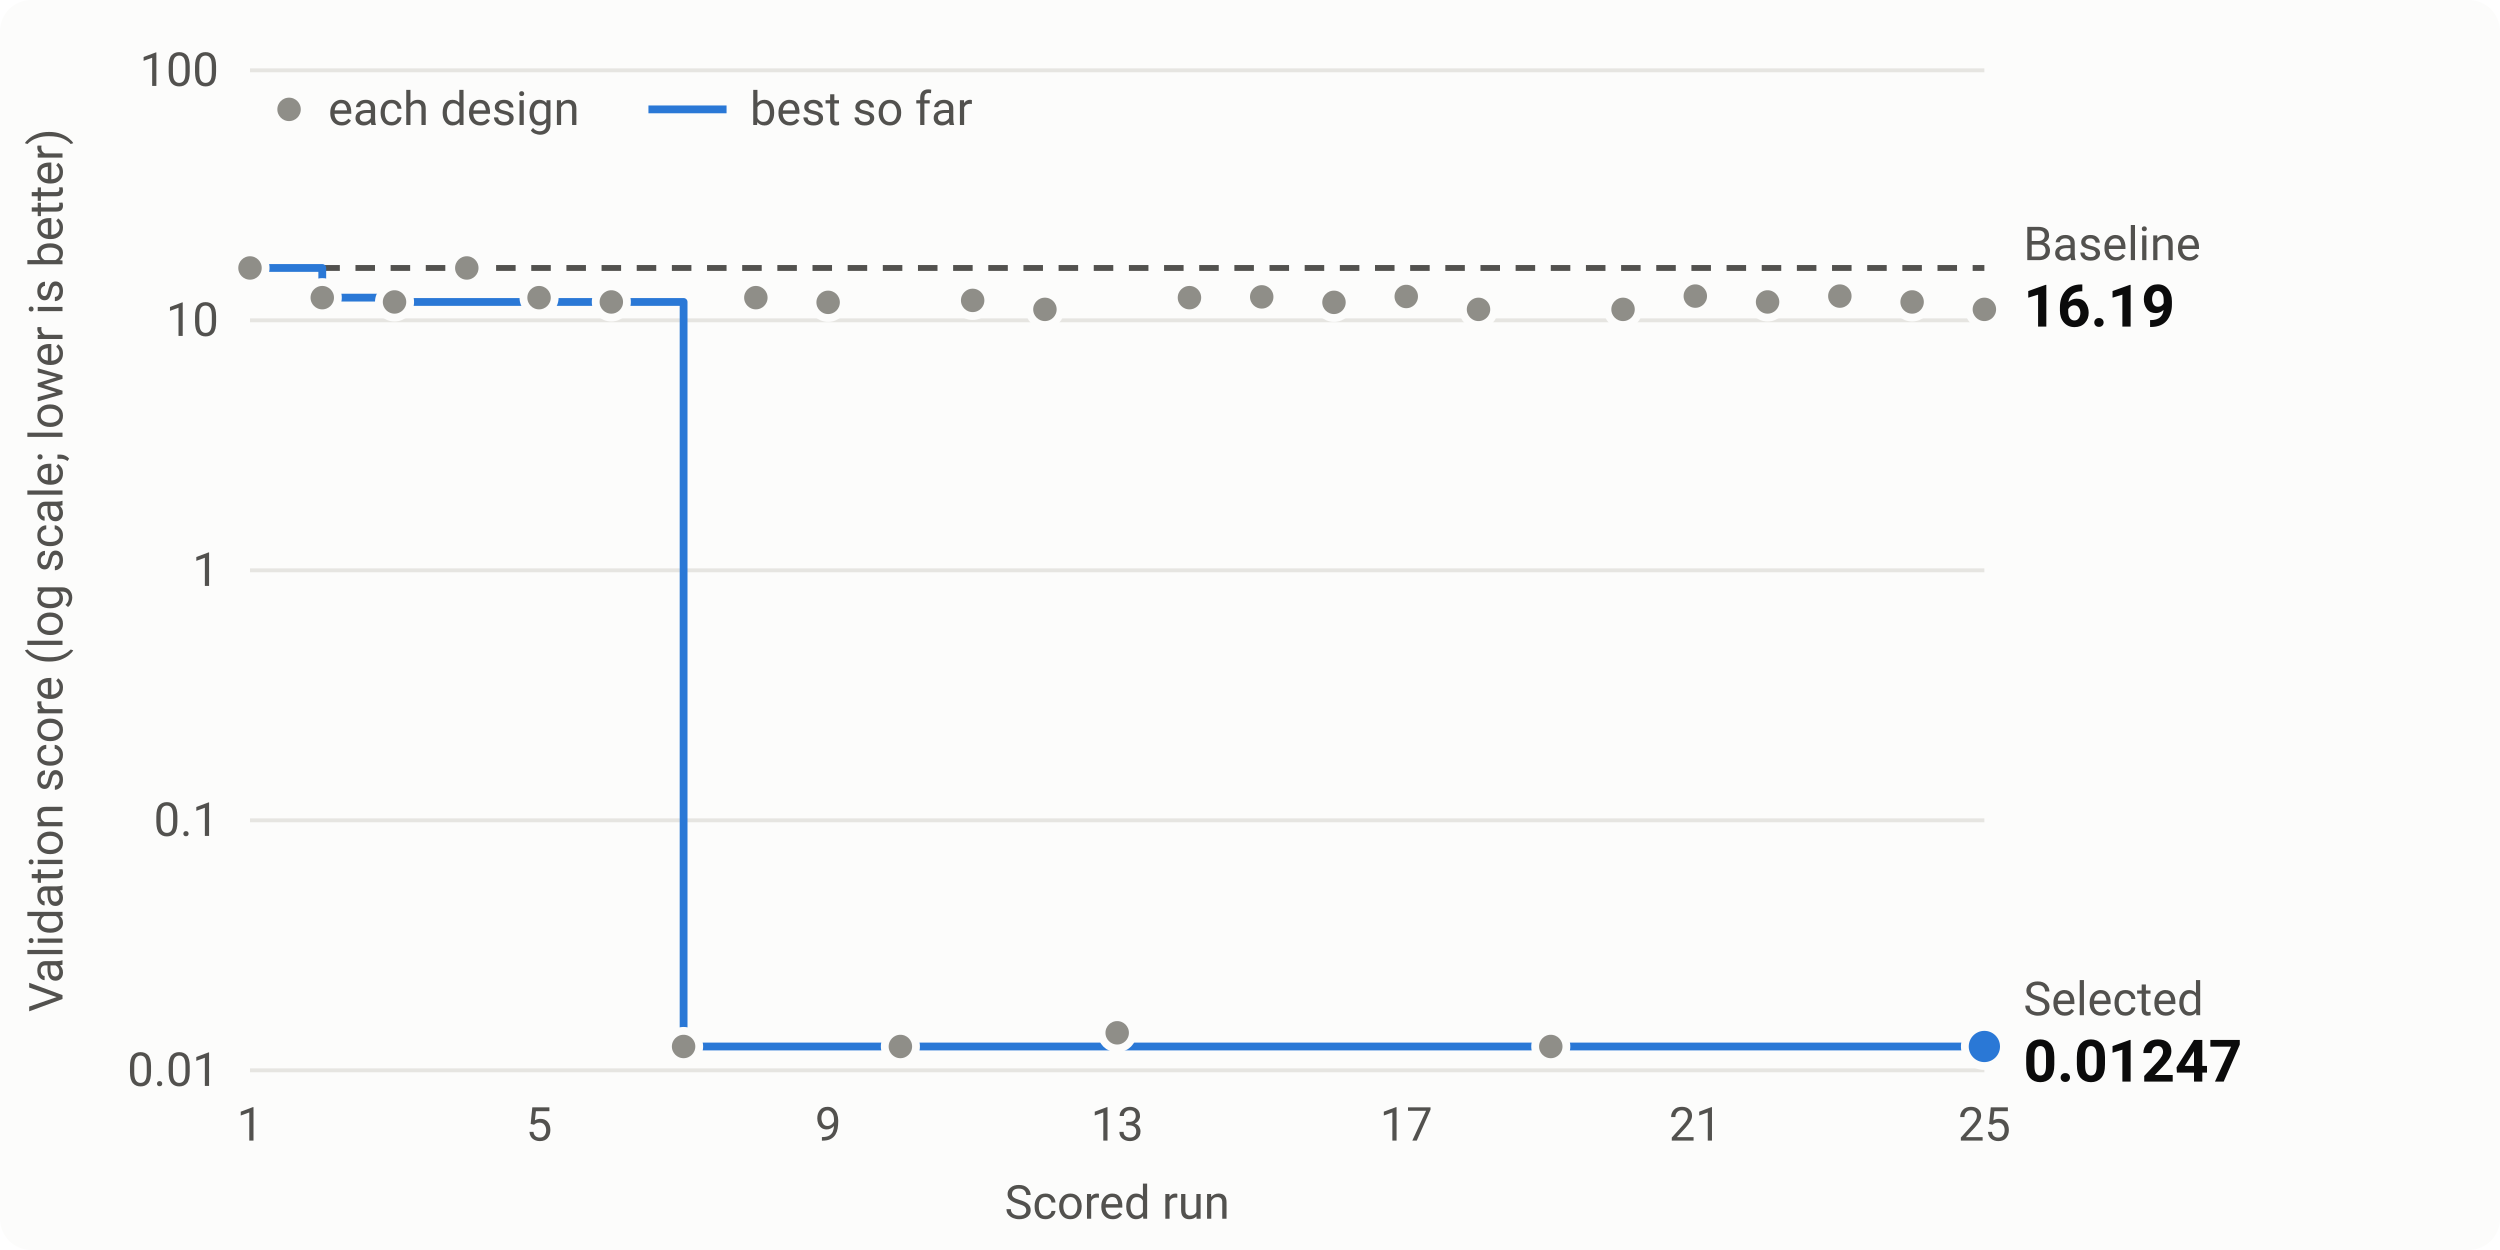
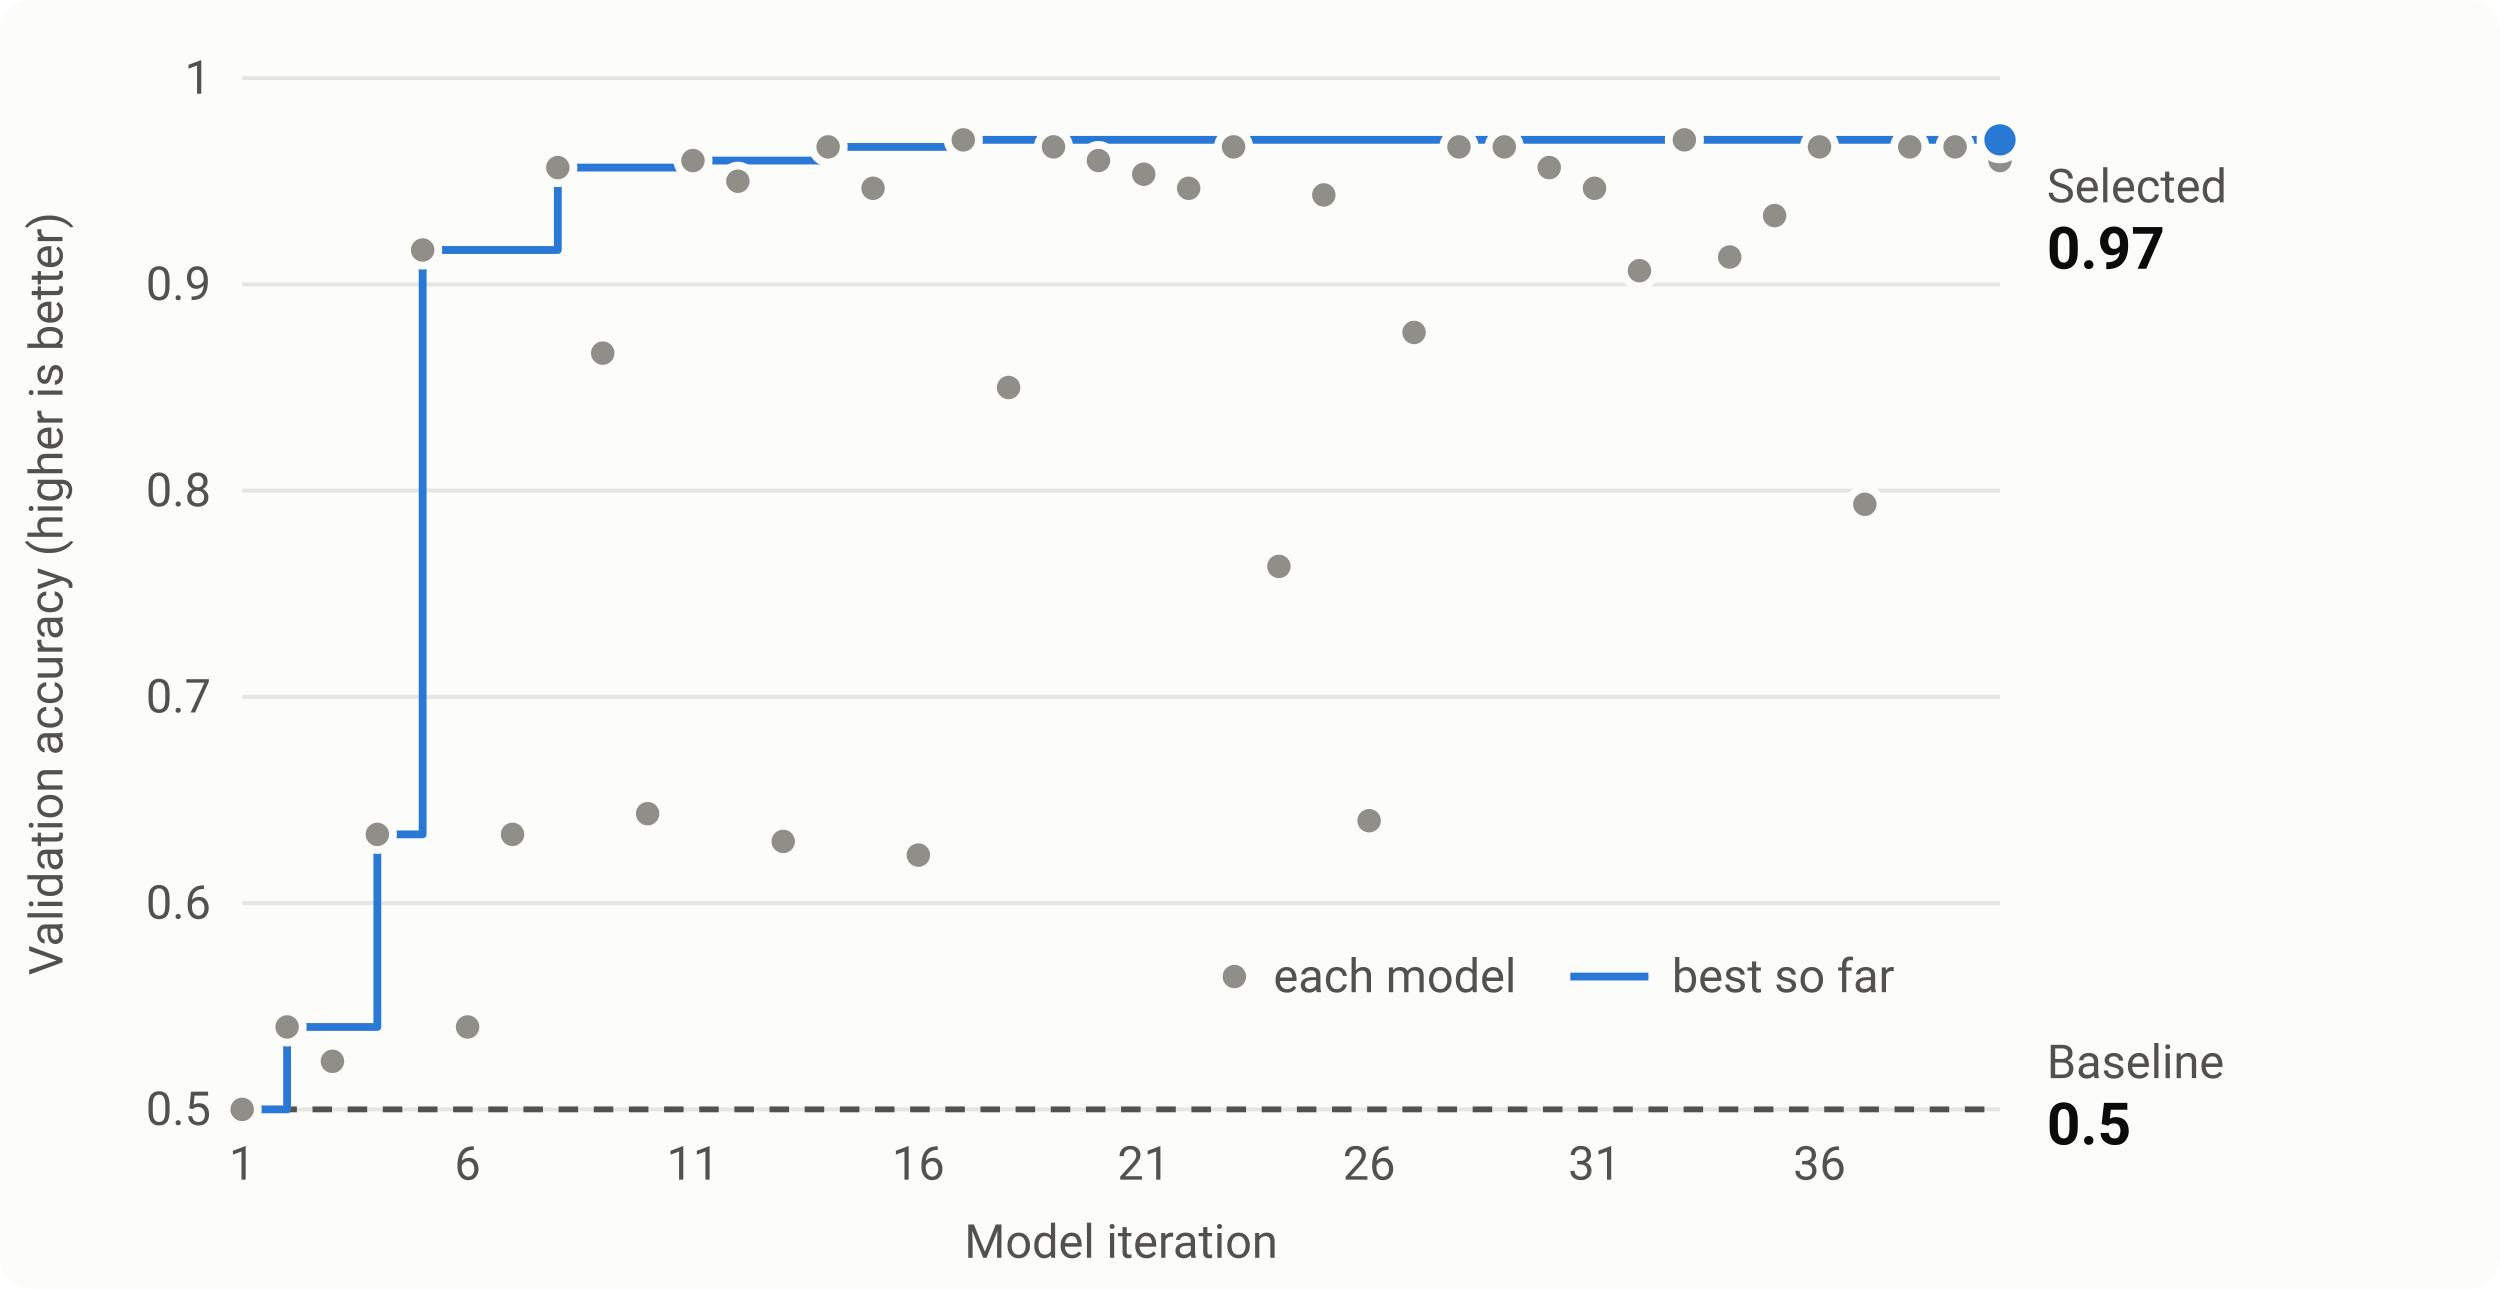
- <svg xmlns="http://www.w3.org/2000/svg" viewBox="0 0 640 320" role="img" aria-label="Validation score of each design in the CPU demo, and the best so far, over 25 scored runs">
-   <rect width="640" height="320" rx="8" fill="#fcfcfb" />
-   <line x1="64" y1="274.0" x2="508" y2="274.0" stroke="#e6e5e1" stroke-width="1" />
-   <text x="56" y="278.0" text-anchor="end" font-size="12" font-family="ui-sans-serif, system-ui, -apple-system, Segoe UI, Roboto, sans-serif" fill="#52514e">0.01</text>
-   <line x1="64" y1="210.0" x2="508" y2="210.0" stroke="#e6e5e1" stroke-width="1" />
-   <text x="56" y="214.0" text-anchor="end" font-size="12" font-family="ui-sans-serif, system-ui, -apple-system, Segoe UI, Roboto, sans-serif" fill="#52514e">0.1</text>
-   <line x1="64" y1="146.0" x2="508" y2="146.0" stroke="#e6e5e1" stroke-width="1" />
-   <text x="56" y="150.0" text-anchor="end" font-size="12" font-family="ui-sans-serif, system-ui, -apple-system, Segoe UI, Roboto, sans-serif" fill="#52514e">1</text>
-   <line x1="64" y1="82.0" x2="508" y2="82.0" stroke="#e6e5e1" stroke-width="1" />
-   <text x="56" y="86.0" text-anchor="end" font-size="12" font-family="ui-sans-serif, system-ui, -apple-system, Segoe UI, Roboto, sans-serif" fill="#52514e">10</text>
-   <line x1="64" y1="18.0" x2="508" y2="18.0" stroke="#e6e5e1" stroke-width="1" />
-   <text x="56" y="22.0" text-anchor="end" font-size="12" font-family="ui-sans-serif, system-ui, -apple-system, Segoe UI, Roboto, sans-serif" fill="#52514e">100</text>
-   <text x="64.0" y="292" text-anchor="middle" font-size="12" font-family="ui-sans-serif, system-ui, -apple-system, Segoe UI, Roboto, sans-serif" fill="#52514e">1</text>
-   <text x="138.0" y="292" text-anchor="middle" font-size="12" font-family="ui-sans-serif, system-ui, -apple-system, Segoe UI, Roboto, sans-serif" fill="#52514e">5</text>
-   <text x="212.0" y="292" text-anchor="middle" font-size="12" font-family="ui-sans-serif, system-ui, -apple-system, Segoe UI, Roboto, sans-serif" fill="#52514e">9</text>
-   <text x="286.0" y="292" text-anchor="middle" font-size="12" font-family="ui-sans-serif, system-ui, -apple-system, Segoe UI, Roboto, sans-serif" fill="#52514e">13</text>
-   <text x="360.0" y="292" text-anchor="middle" font-size="12" font-family="ui-sans-serif, system-ui, -apple-system, Segoe UI, Roboto, sans-serif" fill="#52514e">17</text>
-   <text x="434.0" y="292" text-anchor="middle" font-size="12" font-family="ui-sans-serif, system-ui, -apple-system, Segoe UI, Roboto, sans-serif" fill="#52514e">21</text>
-   <text x="508.0" y="292" text-anchor="middle" font-size="12" font-family="ui-sans-serif, system-ui, -apple-system, Segoe UI, Roboto, sans-serif" fill="#52514e">25</text>
-   <text x="286.0" y="312" text-anchor="middle" font-size="12" font-family="ui-sans-serif, system-ui, -apple-system, Segoe UI, Roboto, sans-serif" fill="#52514e">Scored run</text>
-   <text transform="translate(16 146.0) rotate(-90)" text-anchor="middle" font-size="12" font-family="ui-sans-serif, system-ui, -apple-system, Segoe UI, Roboto, sans-serif" fill="#52514e">Validation score (log scale; lower is better)</text>
-   <line x1="64" y1="68.6" x2="508" y2="68.6" stroke="#52514e" stroke-width="1.5" stroke-dasharray="5 4" />
-   <text x="518" y="66.6" font-size="12" font-family="ui-sans-serif, system-ui, -apple-system, Segoe UI, Roboto, sans-serif" fill="#52514e">Baseline</text>
-   <text x="518" y="83.6" font-size="15" font-weight="600" font-family="ui-sans-serif, system-ui, -apple-system, Segoe UI, Roboto, sans-serif" fill="#0b0b0b">16.19</text>
-   <path d="M64.0 68.6 H82.5 V76.2 H101.0 V77.3 H156.5 V77.3 H175.0 V267.9 H230.5 V267.9 H508.0" fill="none" stroke="#2a78d6" stroke-width="2" stroke-linejoin="round" />
-   <circle cx="64.0" cy="68.6" r="4" fill="#8f8e88" stroke="#fcfcfb" stroke-width="2" />
-   <circle cx="82.5" cy="76.2" r="4" fill="#8f8e88" stroke="#fcfcfb" stroke-width="2" />
-   <circle cx="101.0" cy="77.3" r="4" fill="#8f8e88" stroke="#fcfcfb" stroke-width="2" />
-   <circle cx="119.5" cy="68.6" r="4" fill="#8f8e88" stroke="#fcfcfb" stroke-width="2" />
-   <circle cx="138.0" cy="76.2" r="4" fill="#8f8e88" stroke="#fcfcfb" stroke-width="2" />
-   <circle cx="156.5" cy="77.3" r="4" fill="#8f8e88" stroke="#fcfcfb" stroke-width="2" />
-   <circle cx="175.0" cy="267.9" r="4" fill="#8f8e88" stroke="#fcfcfb" stroke-width="2" />
-   <circle cx="193.5" cy="76.2" r="4" fill="#8f8e88" stroke="#fcfcfb" stroke-width="2" />
-   <circle cx="212.0" cy="77.4" r="4" fill="#8f8e88" stroke="#fcfcfb" stroke-width="2" />
-   <circle cx="230.5" cy="267.9" r="4" fill="#8f8e88" stroke="#fcfcfb" stroke-width="2" />
-   <circle cx="249.0" cy="76.9" r="4" fill="#8f8e88" stroke="#fcfcfb" stroke-width="2" />
-   <circle cx="267.5" cy="79.2" r="4" fill="#8f8e88" stroke="#fcfcfb" stroke-width="2" />
-   <circle cx="286.0" cy="264.4" r="4" fill="#8f8e88" stroke="#fcfcfb" stroke-width="2" />
-   <circle cx="304.5" cy="76.2" r="4" fill="#8f8e88" stroke="#fcfcfb" stroke-width="2" />
-   <circle cx="323.0" cy="76.0" r="4" fill="#8f8e88" stroke="#fcfcfb" stroke-width="2" />
-   <circle cx="341.5" cy="77.4" r="4" fill="#8f8e88" stroke="#fcfcfb" stroke-width="2" />
-   <circle cx="360.0" cy="75.9" r="4" fill="#8f8e88" stroke="#fcfcfb" stroke-width="2" />
-   <circle cx="378.5" cy="79.2" r="4" fill="#8f8e88" stroke="#fcfcfb" stroke-width="2" />
-   <circle cx="397.0" cy="267.9" r="4" fill="#8f8e88" stroke="#fcfcfb" stroke-width="2" />
-   <circle cx="415.5" cy="79.2" r="4" fill="#8f8e88" stroke="#fcfcfb" stroke-width="2" />
-   <circle cx="434.0" cy="75.8" r="4" fill="#8f8e88" stroke="#fcfcfb" stroke-width="2" />
-   <circle cx="452.5" cy="77.3" r="4" fill="#8f8e88" stroke="#fcfcfb" stroke-width="2" />
-   <circle cx="471.0" cy="75.8" r="4" fill="#8f8e88" stroke="#fcfcfb" stroke-width="2" />
-   <circle cx="489.5" cy="77.3" r="4" fill="#8f8e88" stroke="#fcfcfb" stroke-width="2" />
-   <circle cx="508.0" cy="79.2" r="4" fill="#8f8e88" stroke="#fcfcfb" stroke-width="2" />
-   <circle cx="508.0" cy="267.9" r="5" fill="#2a78d6" stroke="#fcfcfb" stroke-width="2" />
-   <text x="518" y="259.9" font-size="12" font-family="ui-sans-serif, system-ui, -apple-system, Segoe UI, Roboto, sans-serif" fill="#52514e">Selected</text>
-   <text x="518" y="276.9" font-size="15" font-weight="600" font-family="ui-sans-serif, system-ui, -apple-system, Segoe UI, Roboto, sans-serif" fill="#0b0b0b">0.01247</text>
-   <circle cx="74" cy="28" r="4" fill="#8f8e88" stroke="#fcfcfb" stroke-width="2" />
-   <text x="84" y="32" font-size="12" font-family="ui-sans-serif, system-ui, -apple-system, Segoe UI, Roboto, sans-serif" fill="#52514e">each design</text>
-   <line x1="166" y1="28" x2="186" y2="28" stroke="#2a78d6" stroke-width="2" />
-   <text x="192" y="32" font-size="12" font-family="ui-sans-serif, system-ui, -apple-system, Segoe UI, Roboto, sans-serif" fill="#52514e">best so far</text>
+ <svg xmlns="http://www.w3.org/2000/svg" viewBox="0 0 640 330" role="img" aria-label="The validation accuracy of each model in the built-in example, and the best so far, over 40 models">
+   <rect width="640" height="330" rx="8" fill="#fcfcfb" />
+   <line x1="62" y1="284.0" x2="512" y2="284.0" stroke="#e6e5e1" stroke-width="1" />
+   <text x="54" y="288.0" text-anchor="end" font-size="12" font-family="ui-sans-serif, system-ui, -apple-system, Segoe UI, Roboto, sans-serif" fill="#52514e">0.5</text>
+   <line x1="62" y1="231.2" x2="512" y2="231.2" stroke="#e6e5e1" stroke-width="1" />
+   <text x="54" y="235.2" text-anchor="end" font-size="12" font-family="ui-sans-serif, system-ui, -apple-system, Segoe UI, Roboto, sans-serif" fill="#52514e">0.6</text>
+   <line x1="62" y1="178.4" x2="512" y2="178.4" stroke="#e6e5e1" stroke-width="1" />
+   <text x="54" y="182.4" text-anchor="end" font-size="12" font-family="ui-sans-serif, system-ui, -apple-system, Segoe UI, Roboto, sans-serif" fill="#52514e">0.7</text>
+   <line x1="62" y1="125.6" x2="512" y2="125.6" stroke="#e6e5e1" stroke-width="1" />
+   <text x="54" y="129.6" text-anchor="end" font-size="12" font-family="ui-sans-serif, system-ui, -apple-system, Segoe UI, Roboto, sans-serif" fill="#52514e">0.8</text>
+   <line x1="62" y1="72.8" x2="512" y2="72.8" stroke="#e6e5e1" stroke-width="1" />
+   <text x="54" y="76.8" text-anchor="end" font-size="12" font-family="ui-sans-serif, system-ui, -apple-system, Segoe UI, Roboto, sans-serif" fill="#52514e">0.9</text>
+   <line x1="62" y1="20.0" x2="512" y2="20.0" stroke="#e6e5e1" stroke-width="1" />
+   <text x="54" y="24.0" text-anchor="end" font-size="12" font-family="ui-sans-serif, system-ui, -apple-system, Segoe UI, Roboto, sans-serif" fill="#52514e">1</text>
+   <text x="62.0" y="302" text-anchor="middle" font-size="12" font-family="ui-sans-serif, system-ui, -apple-system, Segoe UI, Roboto, sans-serif" fill="#52514e">1</text>
+   <text x="119.7" y="302" text-anchor="middle" font-size="12" font-family="ui-sans-serif, system-ui, -apple-system, Segoe UI, Roboto, sans-serif" fill="#52514e">6</text>
+   <text x="177.4" y="302" text-anchor="middle" font-size="12" font-family="ui-sans-serif, system-ui, -apple-system, Segoe UI, Roboto, sans-serif" fill="#52514e">11</text>
+   <text x="235.1" y="302" text-anchor="middle" font-size="12" font-family="ui-sans-serif, system-ui, -apple-system, Segoe UI, Roboto, sans-serif" fill="#52514e">16</text>
+   <text x="292.8" y="302" text-anchor="middle" font-size="12" font-family="ui-sans-serif, system-ui, -apple-system, Segoe UI, Roboto, sans-serif" fill="#52514e">21</text>
+   <text x="350.5" y="302" text-anchor="middle" font-size="12" font-family="ui-sans-serif, system-ui, -apple-system, Segoe UI, Roboto, sans-serif" fill="#52514e">26</text>
+   <text x="408.2" y="302" text-anchor="middle" font-size="12" font-family="ui-sans-serif, system-ui, -apple-system, Segoe UI, Roboto, sans-serif" fill="#52514e">31</text>
+   <text x="465.8" y="302" text-anchor="middle" font-size="12" font-family="ui-sans-serif, system-ui, -apple-system, Segoe UI, Roboto, sans-serif" fill="#52514e">36</text>
+   <text x="287.0" y="322" text-anchor="middle" font-size="12" font-family="ui-sans-serif, system-ui, -apple-system, Segoe UI, Roboto, sans-serif" fill="#52514e">Model iteration</text>
+   <text transform="translate(16 152.0) rotate(-90)" text-anchor="middle" font-size="12" font-family="ui-sans-serif, system-ui, -apple-system, Segoe UI, Roboto, sans-serif" fill="#52514e">Validation accuracy (higher is better)</text>
+   <line x1="62" y1="284.0" x2="512" y2="284.0" stroke="#52514e" stroke-width="1.5" stroke-dasharray="5 4" />
+   <path d="M62.0 284.0 H73.5 V262.9 H96.6 V213.6 H108.2 V64.0 H142.8 V42.9 H177.4 V41.1 H212.0 V37.6 H246.6 V35.8 H512.0" fill="none" stroke="#2a78d6" stroke-width="2" stroke-linejoin="round" />
+   <circle cx="62.0" cy="284.0" r="4" fill="#8f8e88" stroke="#fcfcfb" stroke-width="2" />
+   <circle cx="73.5" cy="262.9" r="4" fill="#8f8e88" stroke="#fcfcfb" stroke-width="2" />
+   <circle cx="85.1" cy="271.7" r="4" fill="#8f8e88" stroke="#fcfcfb" stroke-width="2" />
+   <circle cx="96.6" cy="213.6" r="4" fill="#8f8e88" stroke="#fcfcfb" stroke-width="2" />
+   <circle cx="108.2" cy="64.0" r="4" fill="#8f8e88" stroke="#fcfcfb" stroke-width="2" />
+   <circle cx="119.7" cy="262.9" r="4" fill="#8f8e88" stroke="#fcfcfb" stroke-width="2" />
+   <circle cx="131.2" cy="213.6" r="4" fill="#8f8e88" stroke="#fcfcfb" stroke-width="2" />
+   <circle cx="142.8" cy="42.9" r="4" fill="#8f8e88" stroke="#fcfcfb" stroke-width="2" />
+   <circle cx="154.3" cy="90.4" r="4" fill="#8f8e88" stroke="#fcfcfb" stroke-width="2" />
+   <circle cx="165.8" cy="208.3" r="4" fill="#8f8e88" stroke="#fcfcfb" stroke-width="2" />
+   <circle cx="177.4" cy="41.1" r="4" fill="#8f8e88" stroke="#fcfcfb" stroke-width="2" />
+   <circle cx="188.9" cy="46.4" r="4" fill="#8f8e88" stroke="#fcfcfb" stroke-width="2" />
+   <circle cx="200.5" cy="215.4" r="4" fill="#8f8e88" stroke="#fcfcfb" stroke-width="2" />
+   <circle cx="212.0" cy="37.6" r="4" fill="#8f8e88" stroke="#fcfcfb" stroke-width="2" />
+   <circle cx="223.5" cy="48.2" r="4" fill="#8f8e88" stroke="#fcfcfb" stroke-width="2" />
+   <circle cx="235.1" cy="218.9" r="4" fill="#8f8e88" stroke="#fcfcfb" stroke-width="2" />
+   <circle cx="246.6" cy="35.8" r="4" fill="#8f8e88" stroke="#fcfcfb" stroke-width="2" />
+   <circle cx="258.2" cy="99.2" r="4" fill="#8f8e88" stroke="#fcfcfb" stroke-width="2" />
+   <circle cx="269.7" cy="37.6" r="4" fill="#8f8e88" stroke="#fcfcfb" stroke-width="2" />
+   <circle cx="281.2" cy="41.1" r="4" fill="#8f8e88" stroke="#fcfcfb" stroke-width="2" />
+   <circle cx="292.8" cy="44.6" r="4" fill="#8f8e88" stroke="#fcfcfb" stroke-width="2" />
+   <circle cx="304.3" cy="48.2" r="4" fill="#8f8e88" stroke="#fcfcfb" stroke-width="2" />
+   <circle cx="315.8" cy="37.6" r="4" fill="#8f8e88" stroke="#fcfcfb" stroke-width="2" />
+   <circle cx="327.4" cy="145.0" r="4" fill="#8f8e88" stroke="#fcfcfb" stroke-width="2" />
+   <circle cx="338.9" cy="49.9" r="4" fill="#8f8e88" stroke="#fcfcfb" stroke-width="2" />
+   <circle cx="350.5" cy="210.1" r="4" fill="#8f8e88" stroke="#fcfcfb" stroke-width="2" />
+   <circle cx="362.0" cy="85.1" r="4" fill="#8f8e88" stroke="#fcfcfb" stroke-width="2" />
+   <circle cx="373.5" cy="37.6" r="4" fill="#8f8e88" stroke="#fcfcfb" stroke-width="2" />
+   <circle cx="385.1" cy="37.6" r="4" fill="#8f8e88" stroke="#fcfcfb" stroke-width="2" />
+   <circle cx="396.6" cy="42.9" r="4" fill="#8f8e88" stroke="#fcfcfb" stroke-width="2" />
+   <circle cx="408.2" cy="48.2" r="4" fill="#8f8e88" stroke="#fcfcfb" stroke-width="2" />
+   <circle cx="419.7" cy="69.3" r="4" fill="#8f8e88" stroke="#fcfcfb" stroke-width="2" />
+   <circle cx="431.2" cy="35.8" r="4" fill="#8f8e88" stroke="#fcfcfb" stroke-width="2" />
+   <circle cx="442.8" cy="65.8" r="4" fill="#8f8e88" stroke="#fcfcfb" stroke-width="2" />
+   <circle cx="454.3" cy="55.2" r="4" fill="#8f8e88" stroke="#fcfcfb" stroke-width="2" />
+   <circle cx="465.8" cy="37.6" r="4" fill="#8f8e88" stroke="#fcfcfb" stroke-width="2" />
+   <circle cx="477.4" cy="129.1" r="4" fill="#8f8e88" stroke="#fcfcfb" stroke-width="2" />
+   <circle cx="488.9" cy="37.6" r="4" fill="#8f8e88" stroke="#fcfcfb" stroke-width="2" />
+   <circle cx="500.5" cy="37.6" r="4" fill="#8f8e88" stroke="#fcfcfb" stroke-width="2" />
+   <circle cx="512.0" cy="41.1" r="4" fill="#8f8e88" stroke="#fcfcfb" stroke-width="2" />
+   <circle cx="512.0" cy="35.8" r="5" fill="#2a78d6" stroke="#fcfcfb" stroke-width="2" />
+   <text x="524" y="276.0" font-size="12" font-family="ui-sans-serif, system-ui, -apple-system, Segoe UI, Roboto, sans-serif" fill="#52514e">Baseline</text>
+   <text x="524" y="293.0" font-size="15" font-weight="600" font-family="ui-sans-serif, system-ui, -apple-system, Segoe UI, Roboto, sans-serif" fill="#0b0b0b">0.5</text>
+   <text x="524" y="51.8" font-size="12" font-family="ui-sans-serif, system-ui, -apple-system, Segoe UI, Roboto, sans-serif" fill="#52514e">Selected</text>
+   <text x="524" y="68.8" font-size="15" font-weight="600" font-family="ui-sans-serif, system-ui, -apple-system, Segoe UI, Roboto, sans-serif" fill="#0b0b0b">0.97</text>
+   <circle cx="316" cy="250" r="4" fill="#8f8e88" stroke="#fcfcfb" stroke-width="2" />
+   <text x="326" y="254" font-size="12" font-family="ui-sans-serif, system-ui, -apple-system, Segoe UI, Roboto, sans-serif" fill="#52514e">each model</text>
+   <line x1="402" y1="250" x2="422" y2="250" stroke="#2a78d6" stroke-width="2" />
+   <text x="428" y="254" font-size="12" font-family="ui-sans-serif, system-ui, -apple-system, Segoe UI, Roboto, sans-serif" fill="#52514e">best so far</text>
</svg>
